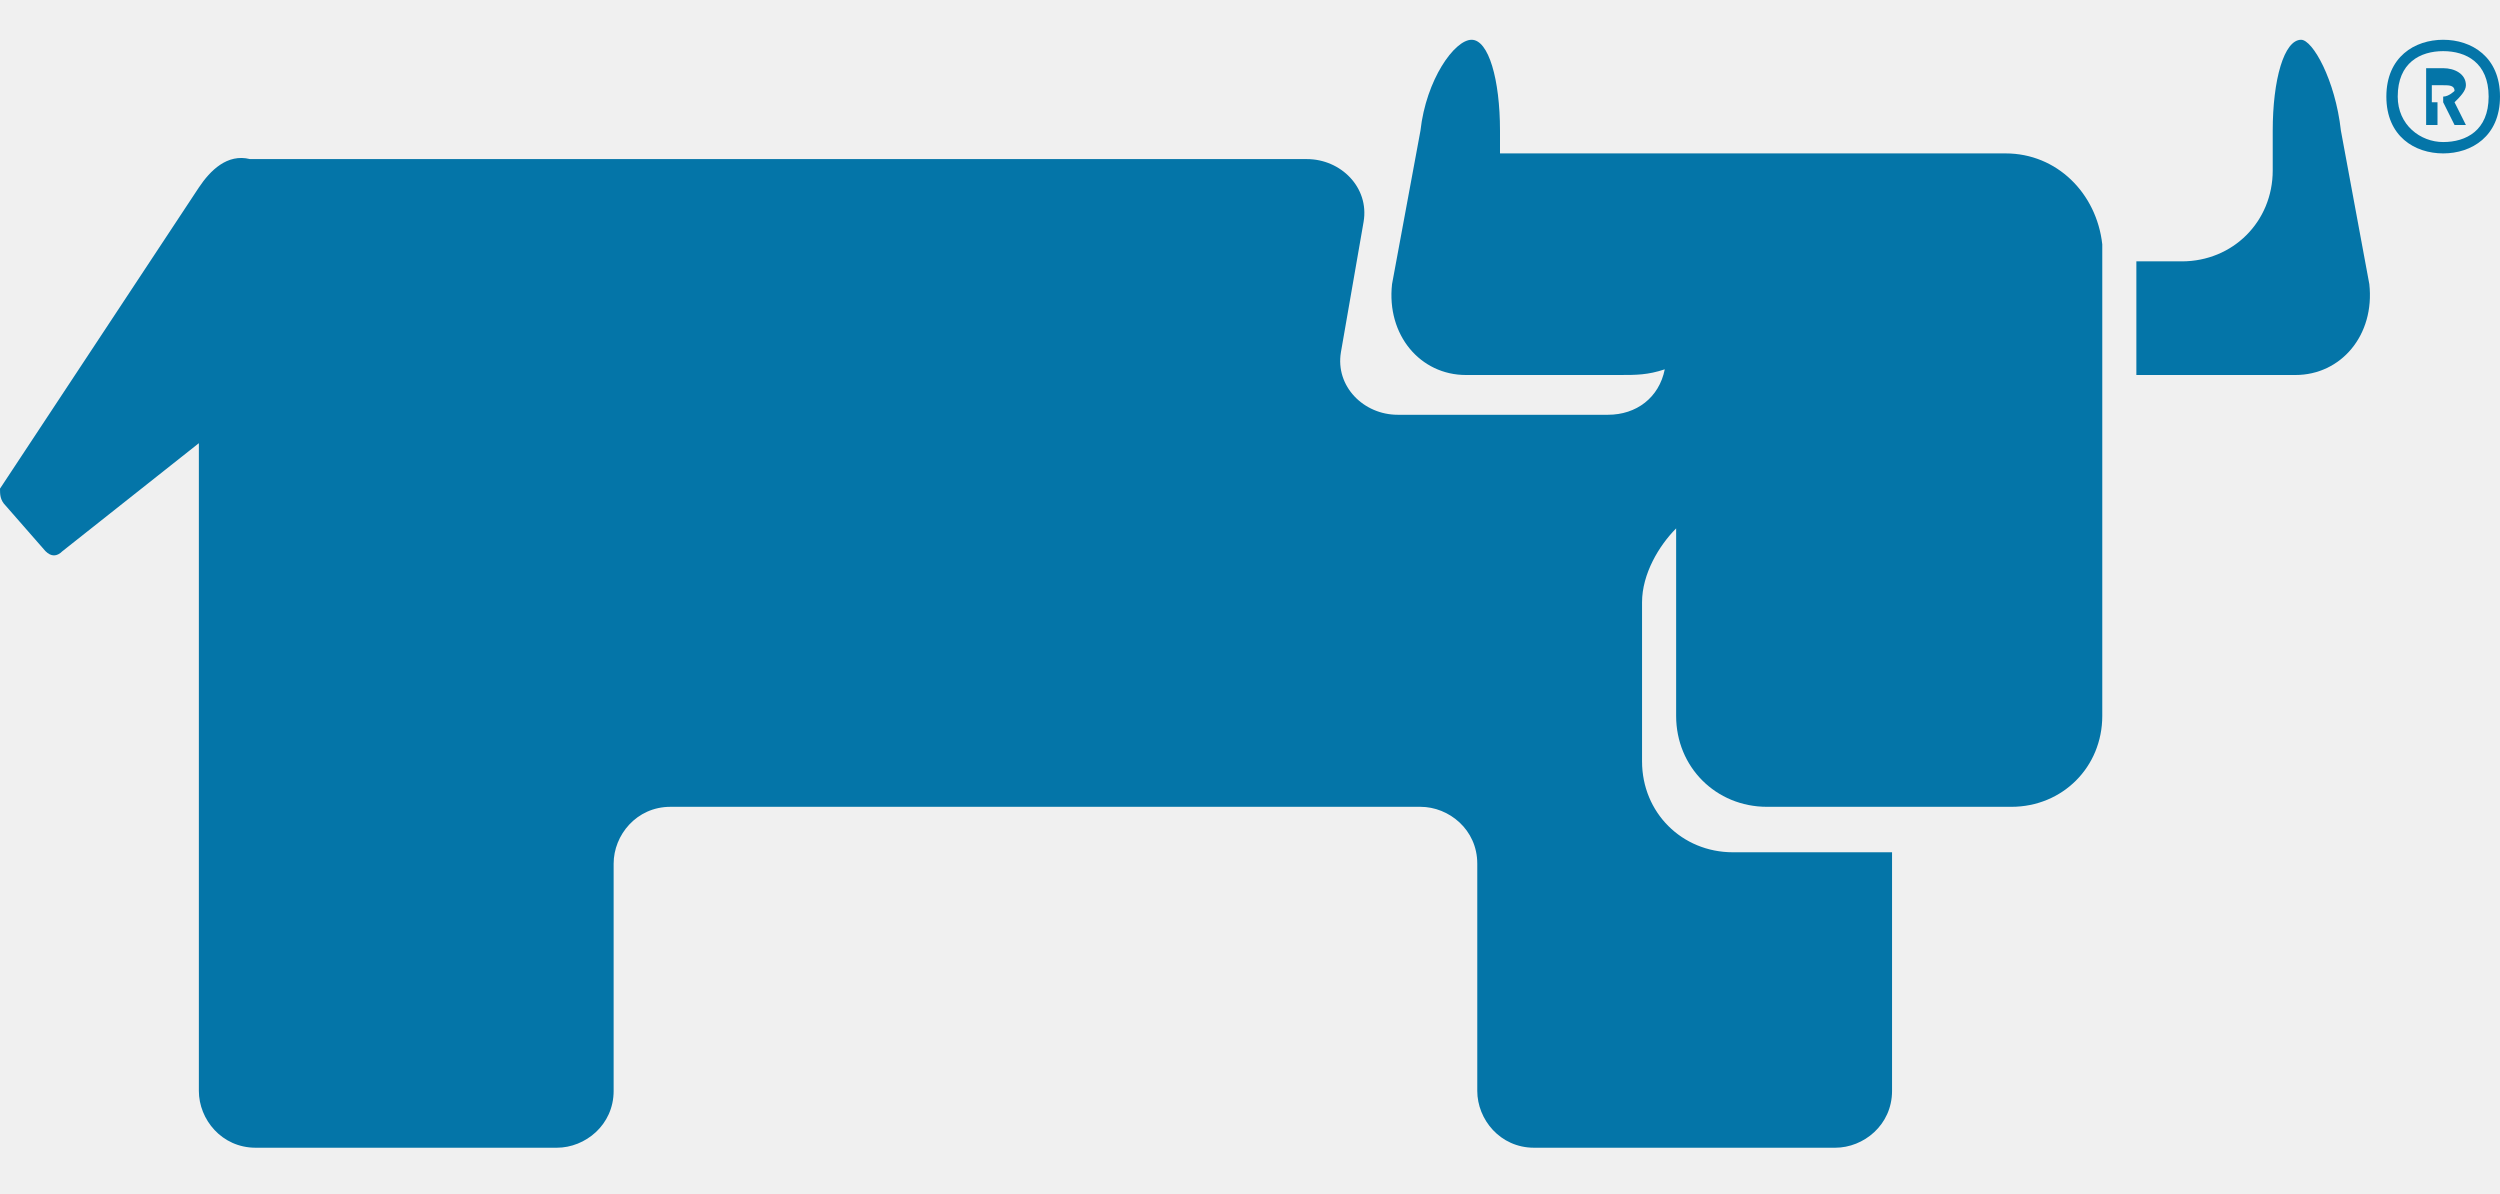
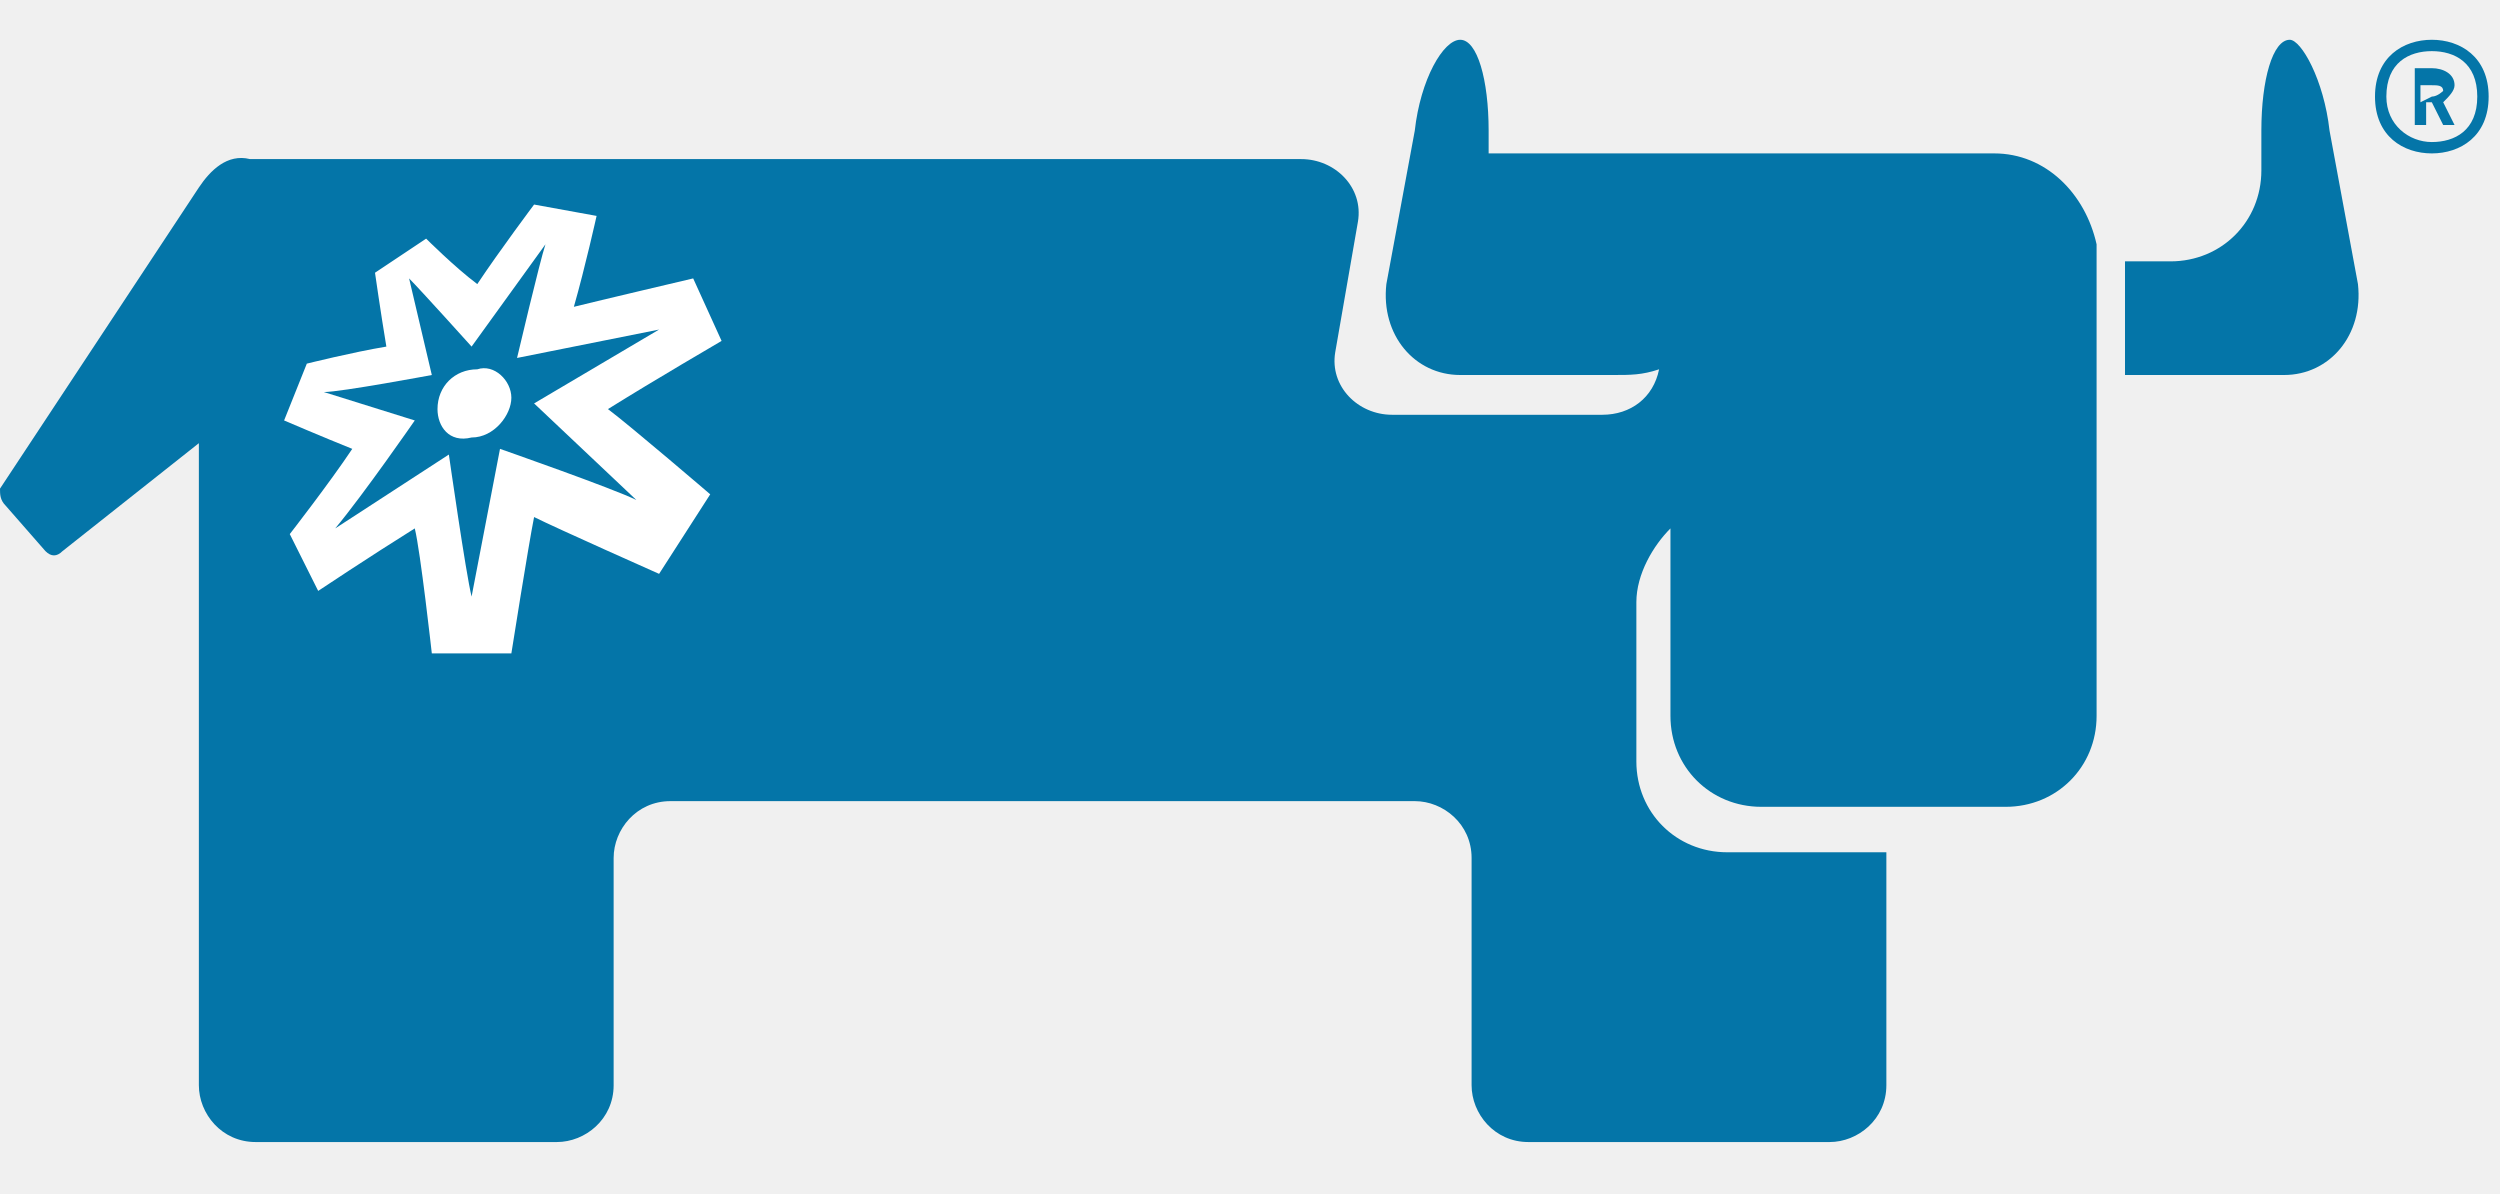
<svg xmlns="http://www.w3.org/2000/svg" version="1.1" id="Layer_1" x="0px" y="0px" viewBox="0 0 44 21" style="enable-background:new 0 0 44 21;" xml:space="preserve">
  <style type="text/css">
	.st0{fill:#0475A8;}
+ 	.st1{fill:#FFFFFF;}
</style>
  <g>
    <g>
-       <path class="st0" d="M41.7,5l-0.5-2.7c-0.1-0.9-0.5-1.6-0.7-1.6c-0.3,0-0.5,0.7-0.5,1.6V3c0,0.9-0.7,1.6-1.6,1.6h-0.7    c-0.1,0-0.1,0-0.1,0v2c0.1,0,0.1,0,0.1,0h2.7C41.2,6.6,41.8,5.9,41.7,5" />
-       <path class="st0" d="M35.3,2.7h-4.3c0,0-0.1,0-0.1,0h-4.4c-0.1,0-0.1,0-0.1,0V2.3c0-0.9-0.2-1.6-0.5-1.6S25.1,1.4,25,2.3L24.5,5    c-0.1,0.9,0.5,1.6,1.3,1.6h2.7c0.3,0,0.5,0,0.8-0.1c-0.1,0.5-0.5,0.8-1,0.8h-3.7c-0.6,0-1.1-0.5-1-1.1L24,3.9    c0.1-0.6-0.4-1.1-1-1.1H4.4C4,2.7,3.7,3,3.5,3.3L0,8.6C0,8.7,0,8.8,0.1,8.9l0.7,0.8c0.1,0.1,0.2,0.1,0.3,0l2.4-1.9v11.4    c0,0.5,0.4,1,1,1h5.3c0.5,0,1-0.4,1-1v-4c0-0.5,0.4-1,1-1h13.2c0.5,0,1,0.4,1,1v4c0,0.5,0.4,1,1,1h5.3c0.5,0,1-0.4,1-1V15h-2.8    c-0.9,0-1.6-0.7-1.6-1.6v-2.8c0-0.5,0.3-1,0.6-1.3v3.3c0,0.9,0.7,1.6,1.6,1.6h4.3c0.9,0,1.6-0.7,1.6-1.6V4.3    C36.9,3.4,36.2,2.7,35.3,2.7" />
+       <path class="st0" d="M41.5,5L41,2.3c-0.1-0.9-0.5-1.6-0.7-1.6c-0.3,0-0.5,0.7-0.5,1.6V3c0,0.9-0.7,1.6-1.6,1.6h-0.7    c-0.1,0-0.1,0-0.1,0v2c0.1,0,0.1,0,0.1,0h2.7C41,6.6,41.6,5.9,41.5,5" />
+       <path class="st0" d="M35.1,2.7h-4.3h-0.1h-4.4c-0.1,0-0.1,0-0.1,0V2.3c0-0.9-0.2-1.6-0.5-1.6S25,1.4,24.9,2.3L24.4,5    c-0.1,0.9,0.5,1.6,1.3,1.6h2.7c0.3,0,0.5,0,0.8-0.1c-0.1,0.5-0.5,0.8-1,0.8h-3.7c-0.6,0-1.1-0.5-1-1.1l0.4-2.3    c0.1-0.6-0.4-1.1-1-1.1H4.4C4,2.7,3.7,3,3.5,3.3L0,8.6c0,0.1,0,0.2,0.1,0.3l0.7,0.8c0.1,0.1,0.2,0.1,0.3,0l2.4-1.9v11.3    c0,0.5,0.4,1,1,1h5.3c0.5,0,1-0.4,1-1v-4c0-0.5,0.4-1,1-1h13.1c0.5,0,1,0.4,1,1v4c0,0.5,0.4,1,1,1h5.3c0.5,0,1-0.4,1-1V15h-2.8    c-0.9,0-1.6-0.7-1.6-1.6v-2.8c0-0.5,0.3-1,0.6-1.3v3.3c0,0.9,0.7,1.6,1.6,1.6h4.3c0.9,0,1.6-0.7,1.6-1.6V4.3    C36.7,3.4,36,2.7,35.1,2.7" />
    </g>
    <g>
-       <path class="st0" d="M42,1.7c0-0.7,0.5-1,1-1c0.5,0,1,0.3,1,1c0,0.7-0.5,1-1,1C42.5,2.7,42,2.4,42,1.7z M43.8,1.7    c0-0.6-0.4-0.8-0.8-0.8s-0.8,0.2-0.8,0.8c0,0.5,0.4,0.8,0.8,0.8C43.4,2.5,43.8,2.3,43.8,1.7z M42.7,1.2H43c0.2,0,0.4,0.1,0.4,0.3    c0,0.1-0.1,0.2-0.2,0.3l0.2,0.4h-0.2l-0.2-0.4h-0.1v0.4h-0.2V1.2L42.7,1.2z M43,1.7c0.1,0,0.2-0.1,0.2-0.1c0-0.1-0.1-0.1-0.2-0.1    h-0.2v0.3H43z" />
+       <path class="st0" d="M41.8,1.7c0-0.7,0.5-1,1-1c0.5,0,1,0.3,1,1s-0.5,1-1,1C42.3,2.7,41.8,2.4,41.8,1.7z M43.6,1.7    c0-0.6-0.4-0.8-0.8-0.8c-0.4,0-0.8,0.2-0.8,0.8c0,0.5,0.4,0.8,0.8,0.8S43.6,2.3,43.6,1.7z M42.5,1.2h0.3c0.2,0,0.4,0.1,0.4,0.3    c0,0.1-0.1,0.2-0.2,0.3l0.2,0.4H43l-0.2-0.4h-0.1v0.4h-0.2V1.2L42.5,1.2z M42.8,1.7c0.1,0,0.2-0.1,0.2-0.1c0-0.1-0.1-0.1-0.2-0.1    h-0.2v0.3L42.8,1.7L42.8,1.7z" />
    </g>
  </g>
+   <g>
+     <path class="st1" d="M12.2,4.9c0,0-1.7,0.4-2.1,0.5c0.2-0.7,0.4-1.6,0.4-1.6L9.4,3.6c0,0-0.6,0.8-1,1.4C8,4.7,7.5,4.2,7.5,4.2   L6.6,4.8c0,0,0.1,0.7,0.2,1.3C6.2,6.2,5.4,6.4,5.4,6.4L5,7.4c0,0,0.7,0.3,1.2,0.5C5.8,8.5,5.1,9.4,5.1,9.4l0.5,1   c0,0,0.9-0.6,1.7-1.1c0.1,0.4,0.3,2.2,0.3,2.2l1.4,0c0,0,0.3-1.9,0.4-2.4c0.4,0.2,2.2,1,2.2,1l0.9-1.4c0,0-1.4-1.2-1.8-1.5   c0.8-0.5,2-1.2,2-1.2L12.2,4.9z M11.6,5.8L9.4,7.1l1.8,1.7c-0.4-0.2-2.4-0.9-2.4-0.9l-0.5,2.6c-0.1-0.4-0.4-2.5-0.4-2.5L5.9,9.3   c0.5-0.6,1.4-1.9,1.4-1.9L5.7,6.9c0.3,0,1.9-0.3,1.9-0.3L7.2,4.9c0.2,0.2,1.1,1.2,1.1,1.2l1.3-1.8c-0.1,0.3-0.5,2-0.5,2L11.6,5.8z" />
+     <path class="st1" d="M7.7,7.2c0,0.3,0.2,0.6,0.6,0.5C8.7,7.7,9,7.3,9,7c0-0.3-0.3-0.6-0.6-0.5C8,6.5,7.7,6.8,7.7,7.2" />
+   </g>
</svg>
